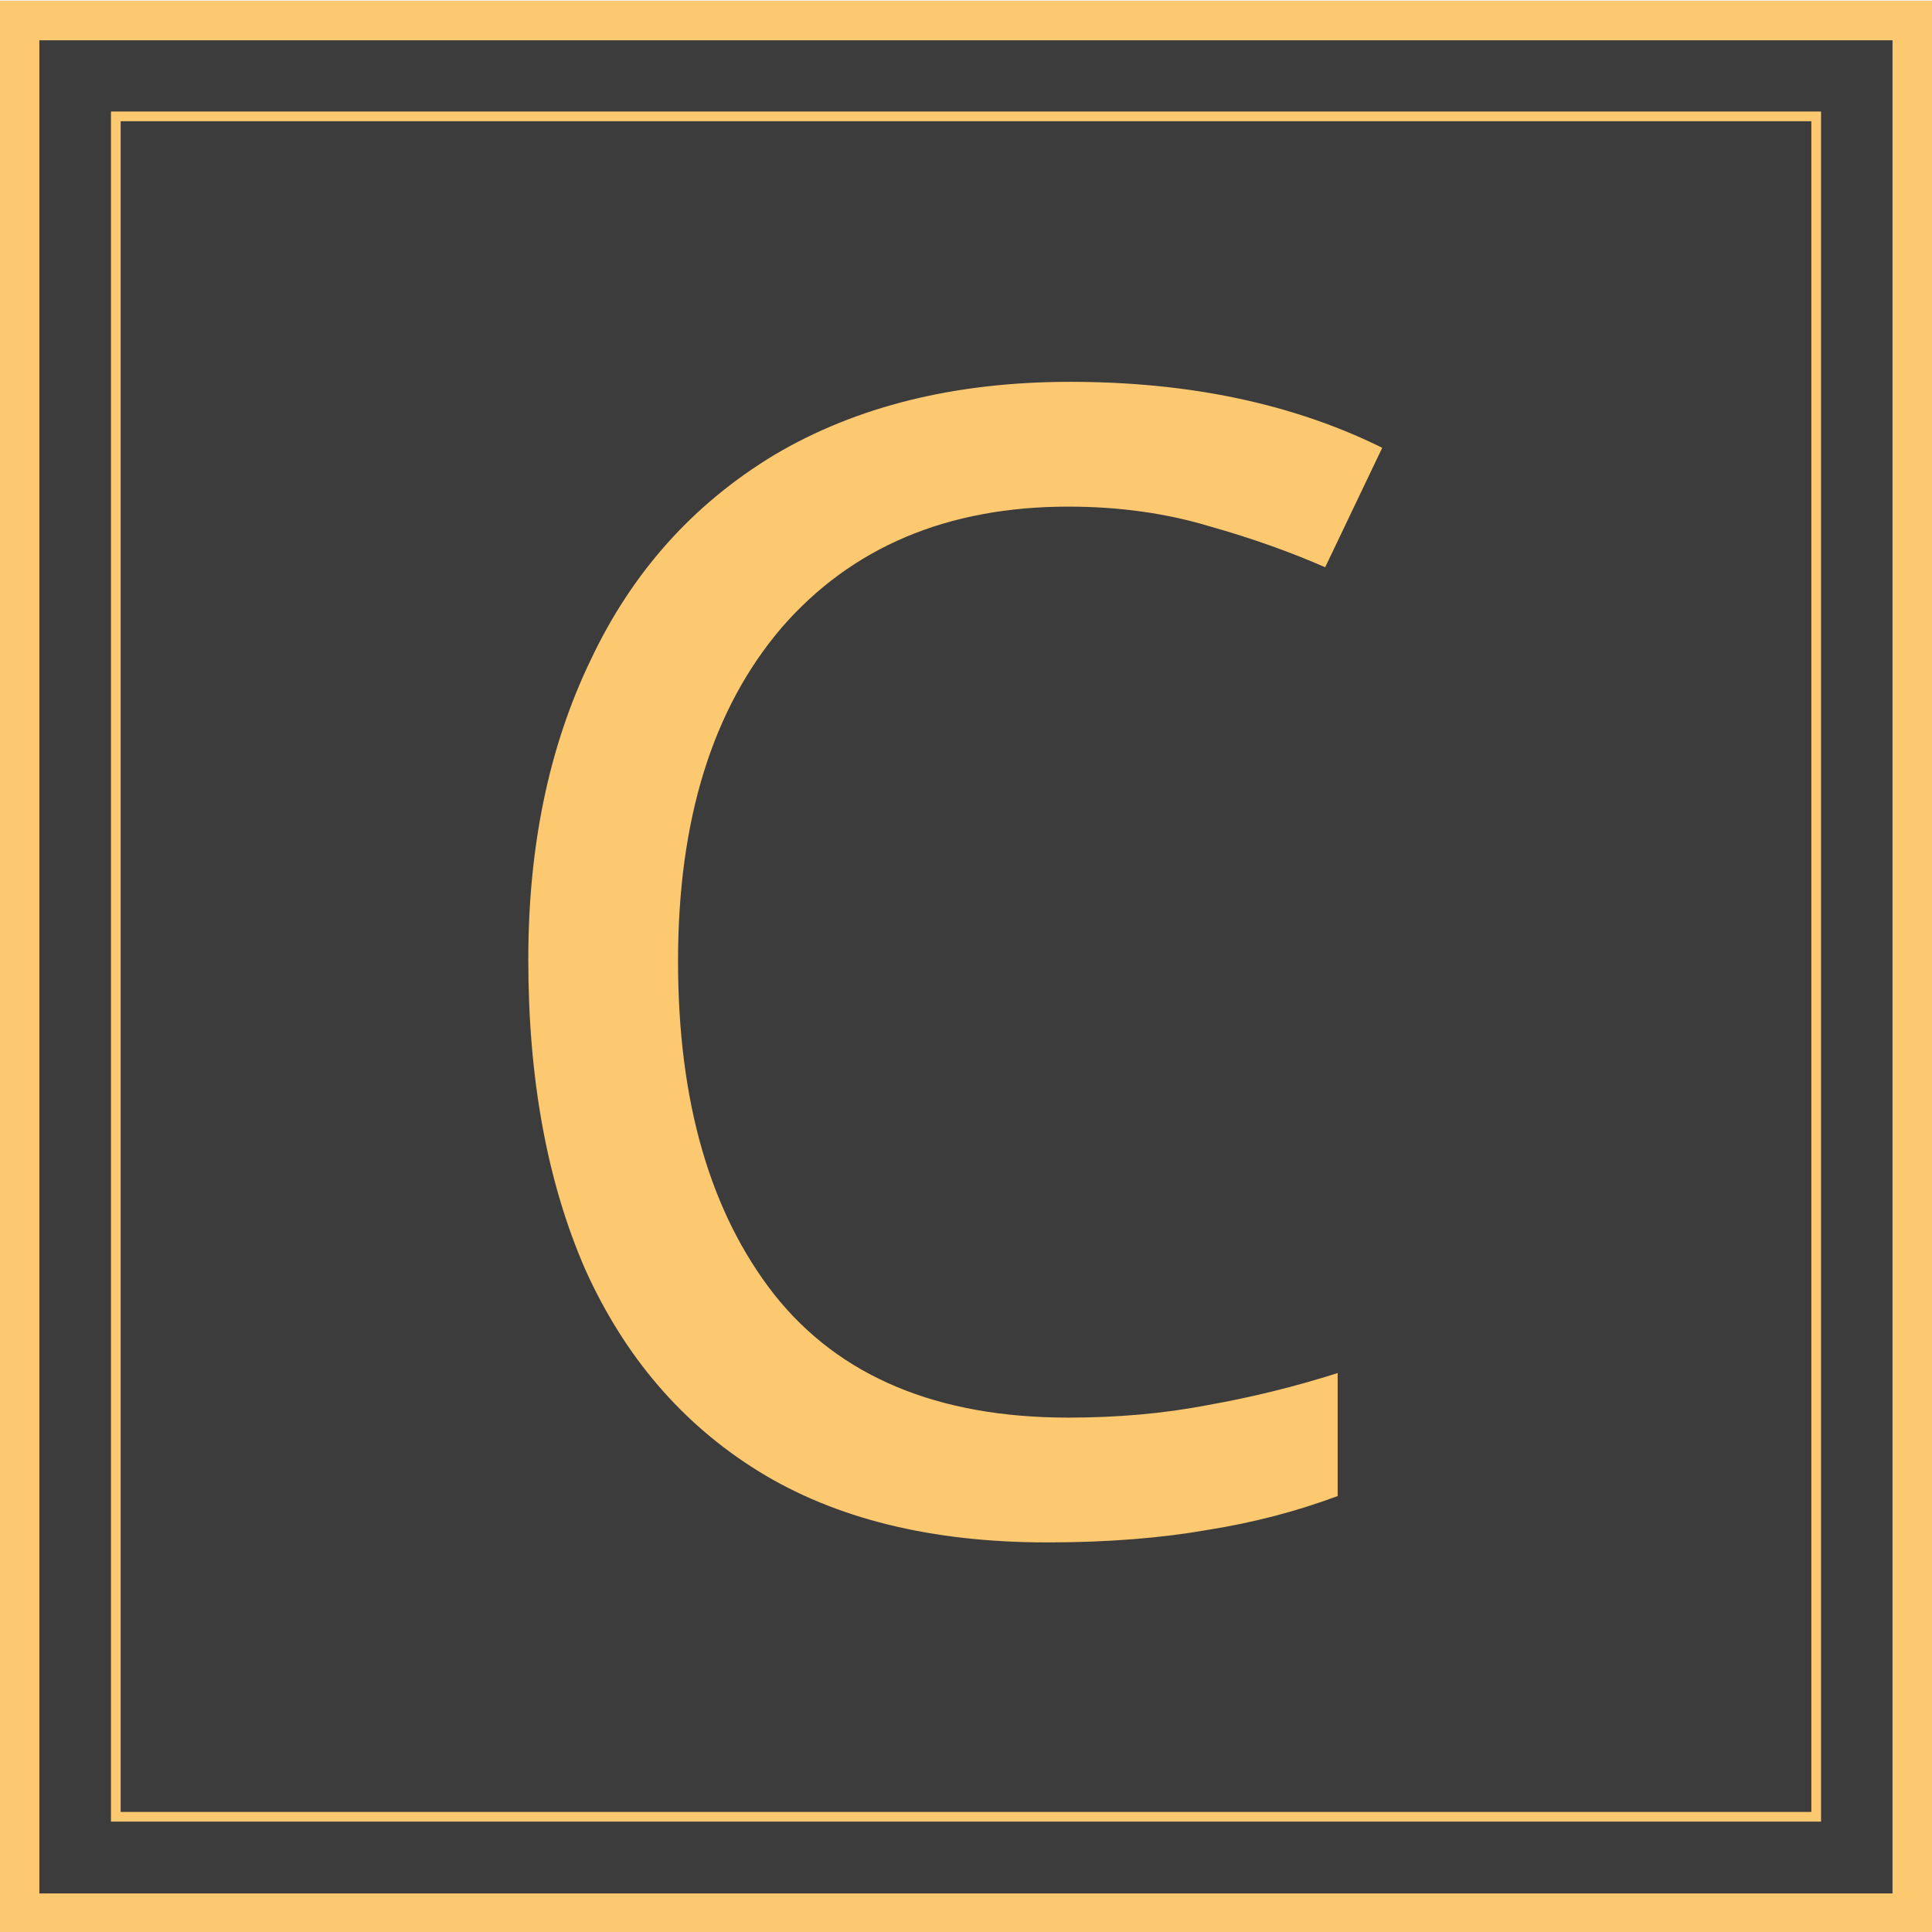
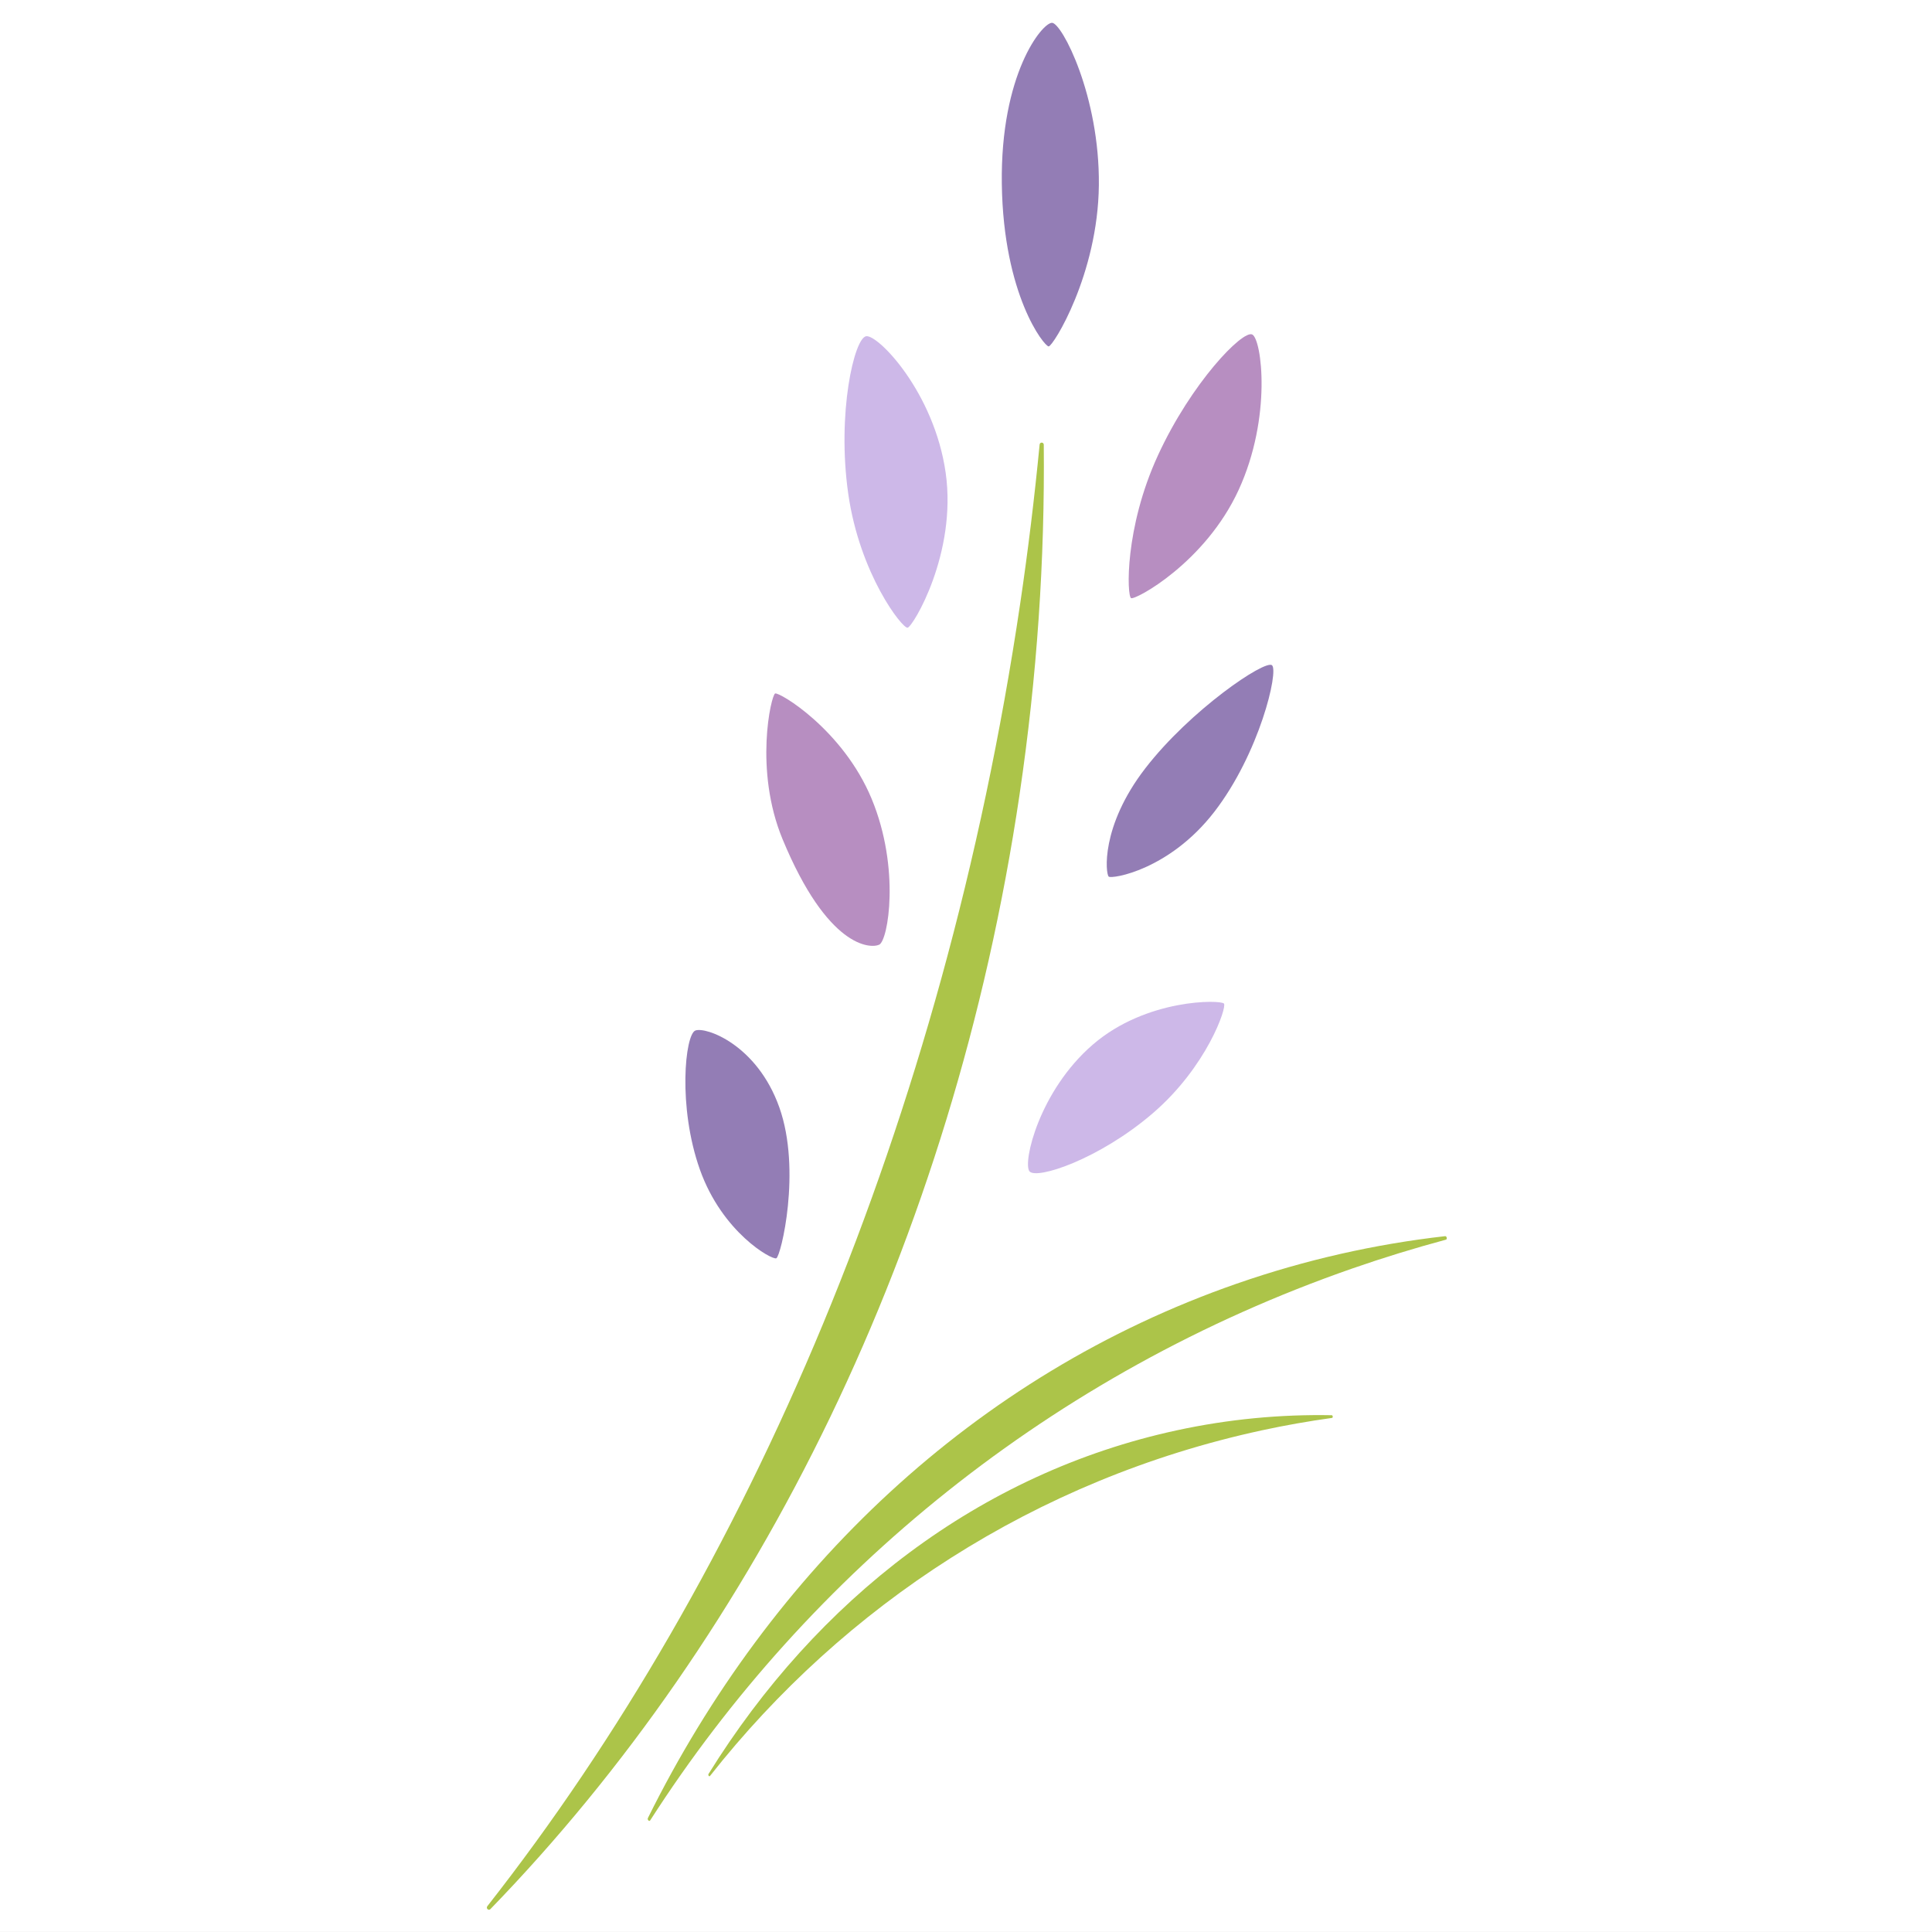
<svg xmlns="http://www.w3.org/2000/svg" width="16.933mm" height="16.933mm" version="1.1" viewBox="0 0 16.933 16.933">
-   <g transform="translate(-62.362 -112.13)">
-     <rect x="62.534" y="112.31" width="16.588" height="16.588" fill="#3c3c3c" stroke="#fcc870" stroke-width=".346" />
-     <rect x="63.377" y="113.15" width="14.903" height="14.903" fill="#3c3c3c" stroke="#fcc870" stroke-width=".085" />
-     <text x="66.15" y="125.505" fill="#fcc870" font-family="'Playfair Display SC'" font-size="13.855px" letter-spacing="0px" stroke-width=".346" word-spacing="0px" style="font-feature-settings:normal;font-variant-caps:normal;font-variant-ligatures:normal;font-variant-numeric:normal;line-height:1.25" xml:space="preserve">
-       <tspan x="66.15" y="125.505" fill="#fcc870" font-family="'Playfair Display SC'" font-size="13.855px" stroke-width=".346" style="font-feature-settings:normal;font-variant-caps:normal;font-variant-ligatures:normal;font-variant-numeric:normal">C</tspan>
-     </text>
+   <g transform="translate(247.39 -222.62)">
+     <path d="m-247.39 239.55h16.933v-16.933h-16.933z" style="fill:#fff" />
+     <g transform="matrix(.095419 0 0 .099736 -225.7 213.24)">
+       <g transform="matrix(.35278 0 0 -.35278 -133.66 163.84)">
+         <path d="m0 0c4.557 29.424 6.582 58.537 6.294 87.046-7e-3 0.682-1.012 0.728-1.081 0.049-1.331-13.142-3.006-26.362-5.064-39.647-19.927-128.66-70.671-241.47-138.73-324.44-0.435-0.529 0.308-1.21 0.795-0.729 69.559 68.619 120.41 165.53 137.79 277.72" style="fill:#acc449" />
+       </g>
+       <g transform="matrix(.35278 0 0 -.35278 -113.71 206.85)">
+         <path d="m0 0c17.925 5.965 36.077 9.853 54.232 11.822 0.434 0.047 0.631-0.765 0.212-0.873-8.124-2.093-16.24-4.472-24.334-7.165-78.381-26.083-141.54-75.916-182.84-137.48-0.264-0.392-0.82 0.157-0.596 0.589 31.942 61.669 84.982 110.36 153.33 133.11" style="fill:#acc449" />
+       </g>
+       <g transform="matrix(.35278 0 0 -.35278 -119.22 219.74)">
+         <path d="m0 0c13.49 2.791 26.979 3.999 40.318 3.762 0.319-6e-3 0.397-0.634 0.084-0.676-6.065-0.806-12.147-1.827-18.238-3.087-58.987-12.203-108.81-43.703-143.7-86.09-0.222-0.271-0.582 0.195-0.385 0.498 28.099 43.352 70.485 74.952 121.92 85.593" style="fill:#acc449" />
+       </g>
+       <g transform="matrix(.35278 0 0 -.35278 -140.45 135.6)">
+         <path d="m0 0c2.979-20.05-8.543-38.374-9.919-38.579-1.377-0.205-12.477 13.352-15.455 33.402-2.979 20.05 1.57 38.746 4.667 39.206s17.728-13.979 20.707-34.029" style="fill:#cdb8e8" />
+       </g>
+       <g transform="matrix(.35278 0 0 -.35278 -126.93 185.84)">
+         <path d="m0 0c13.987 11.535 33.343 11.164 34.135 10.204s-4.472-15.721-18.458-27.256c-13.987-11.535-30.411-16.677-32.192-14.517-1.782 2.161 2.528 20.034 16.515 31.569" style="fill:#cdb8e8" />
+       </g>
+       <g transform="matrix(.35278 0 0 -.35278 -113.54 137.1)">
+         <path d="m0 0c-8.711-18.135-26.905-27.489-28.005-26.961-1.099 0.528-1.736 17.395 6.975 35.53s22.098 31.331 24.571 30.143c2.474-1.188 5.17-20.577-3.541-38.712" style="fill:#b78ec1" />
+       </g>
+       <g transform="matrix(.35278 0 0 -.35278 -122.11 161.56)">
+         <path d="m0 0c-11.74-14.539-10.339-26.348-9.54-26.992 0.798-0.645 15.755 1.594 27.495 16.132 11.741 14.539 16.817 35.066 15.02 36.517-1.796 1.45-21.235-11.118-32.975-25.657" style="fill:#937db5" />
+       </g>
+       <g transform="matrix(.35278 0 0 -.35278 -126.38 110.32)">
+         <path d="m0 0c-0.242-22.26-11.936-40.18-13.071-40.168-1.136 0.012-11.781 12.722-12.195 40.443-0.409 27.428 10.516 40.196 13.071 40.168 2.556-0.028 12.437-18.183 12.195-40.443" style="fill:#937db5" />
+       </g>
+       <g transform="matrix(.35278 0 0 -.35278 -155.43 167.8)">
+         <path d="m0 0c-7.482 17.279-2.991 35.858-1.948 36.31 1.043 0.451 17.666-8.985 25.148-26.264 7.482-17.28 4.294-35.295 1.948-36.31-2.346-1.016-13.442-0.769-25.148 26.264" style="fill:#b78ec1" />
+       </g>
+       <g transform="matrix(.35278 0 0 -.35278 -155.73 191.36)">
+         <path d="m0 0c5.82-15.667 0.4-37.155-0.79-37.597s-14.068 6.423-19.888 22.09c-5.819 15.667-3.864 33.651-1.186 34.646s16.045-3.472 21.864-19.139" style="fill:#937db5" />
+       </g>
+     </g>
  </g>
</svg>
